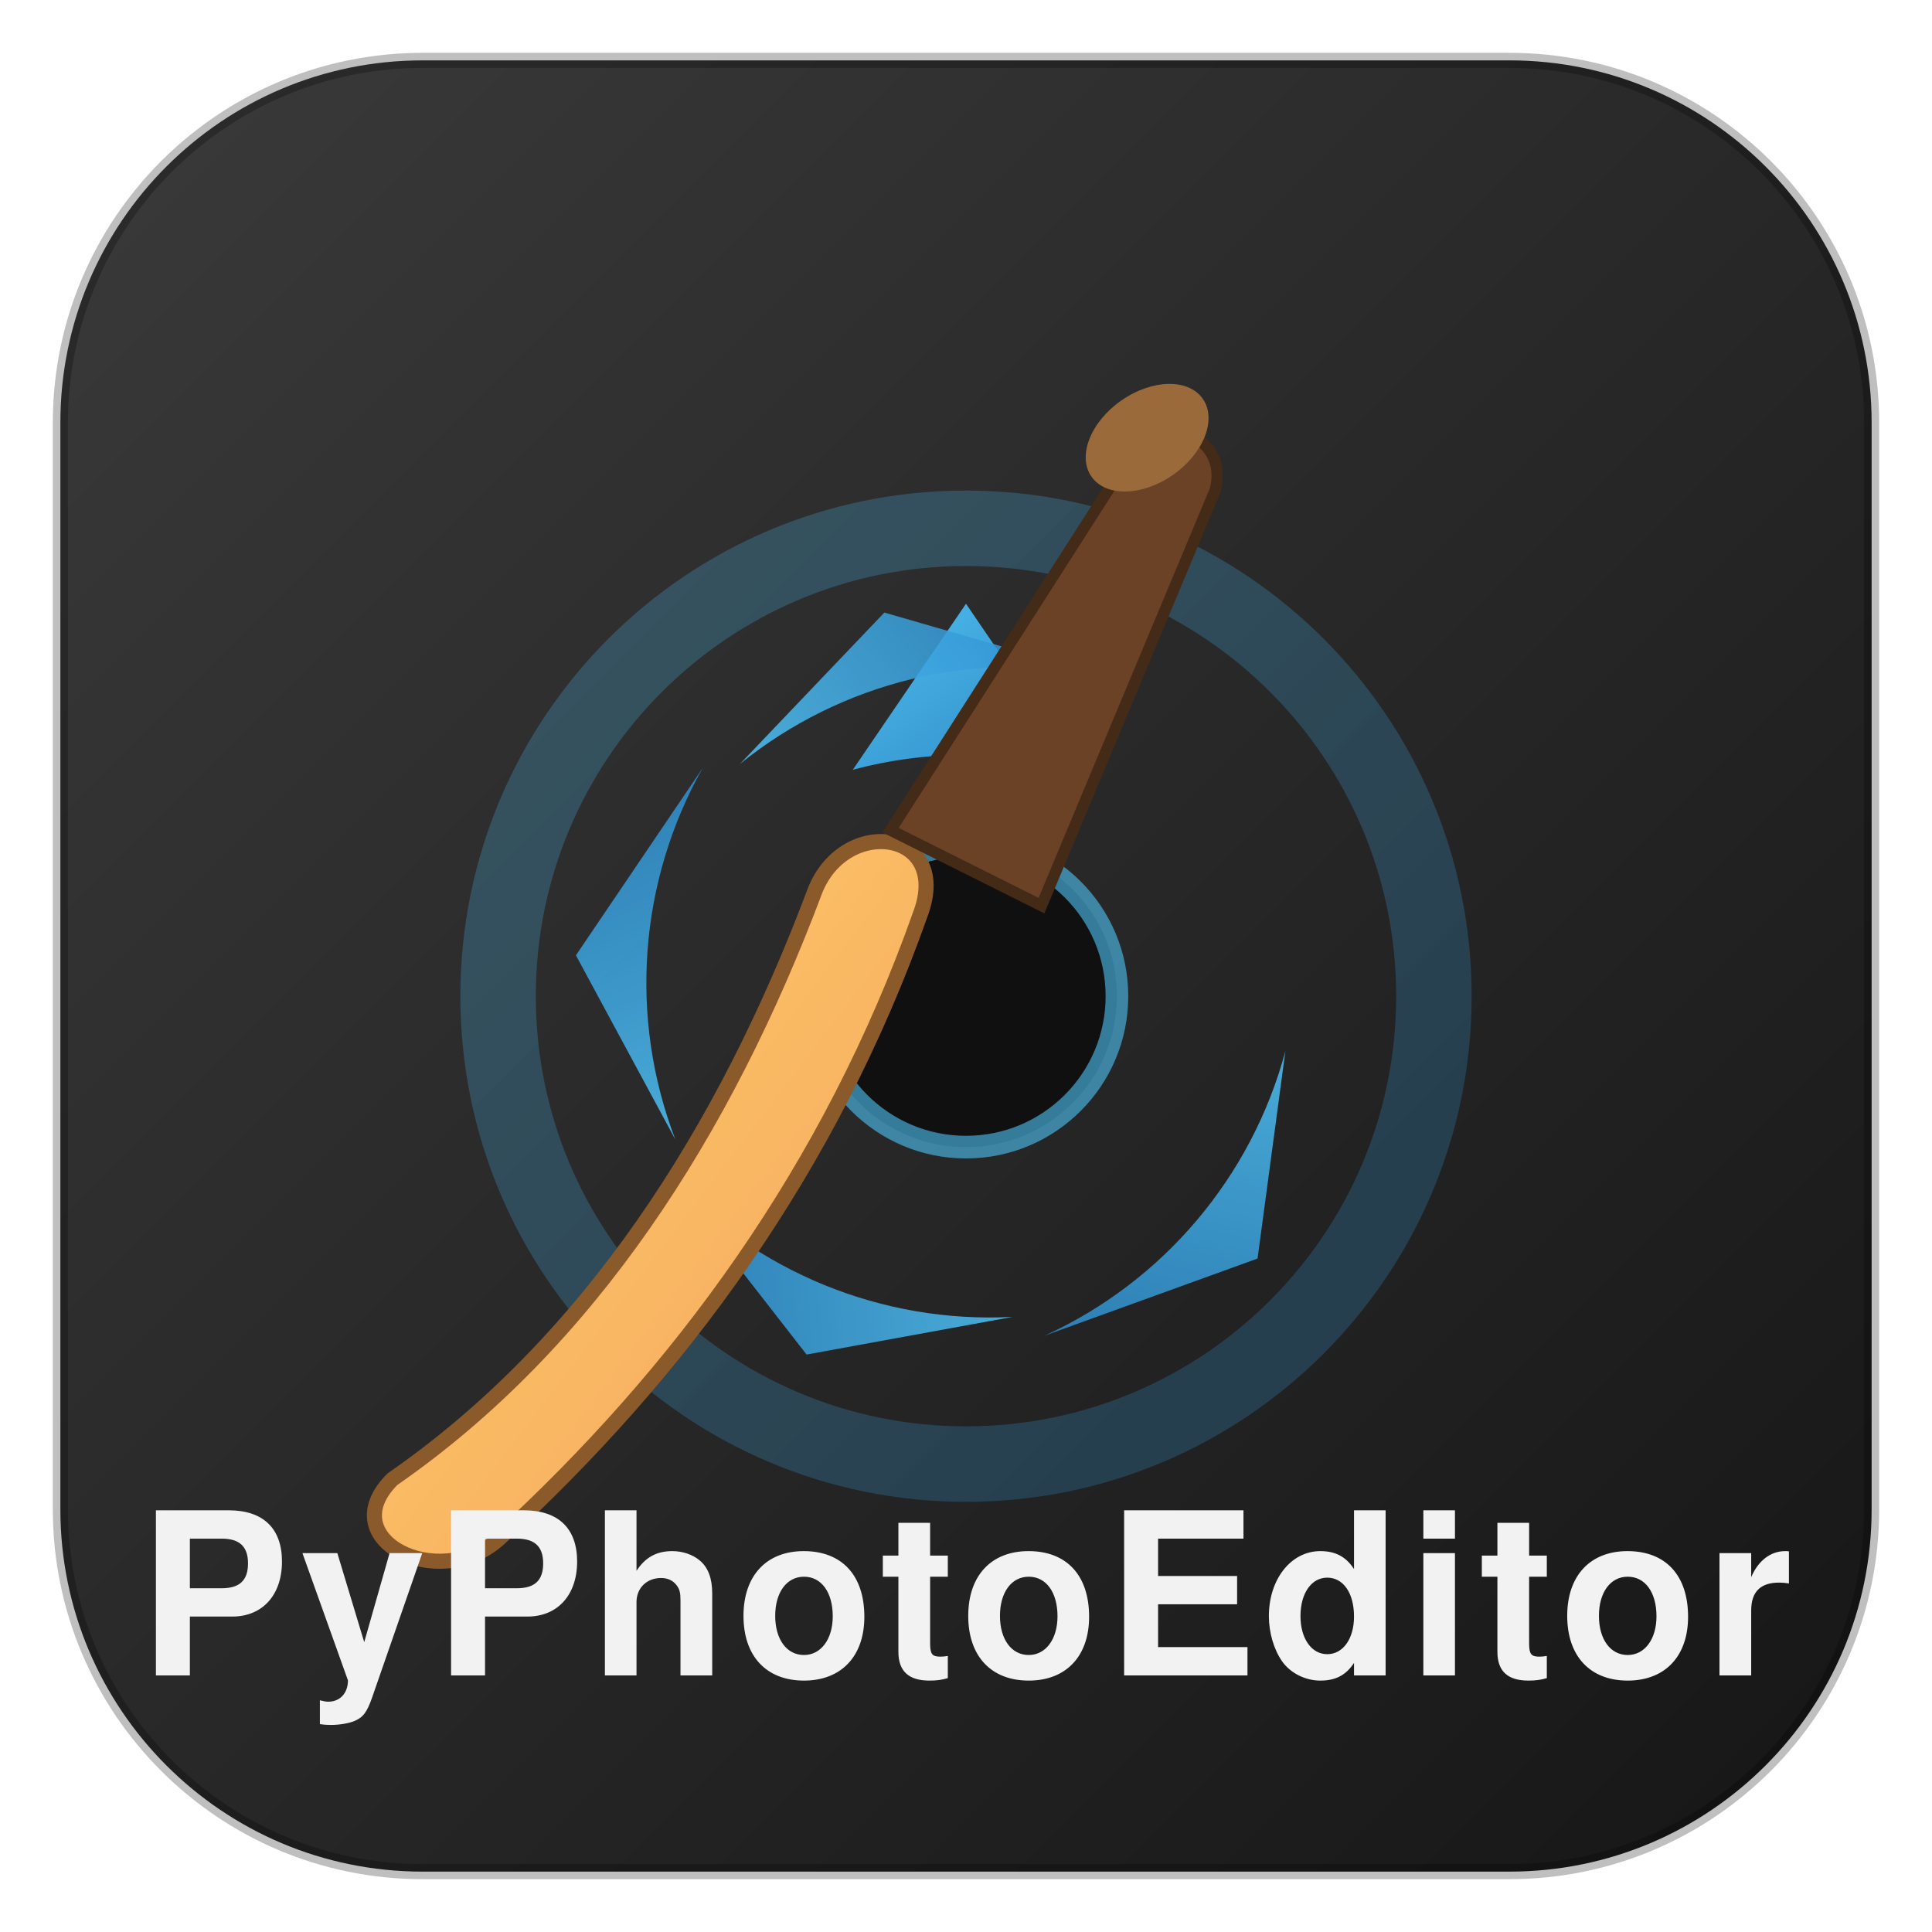
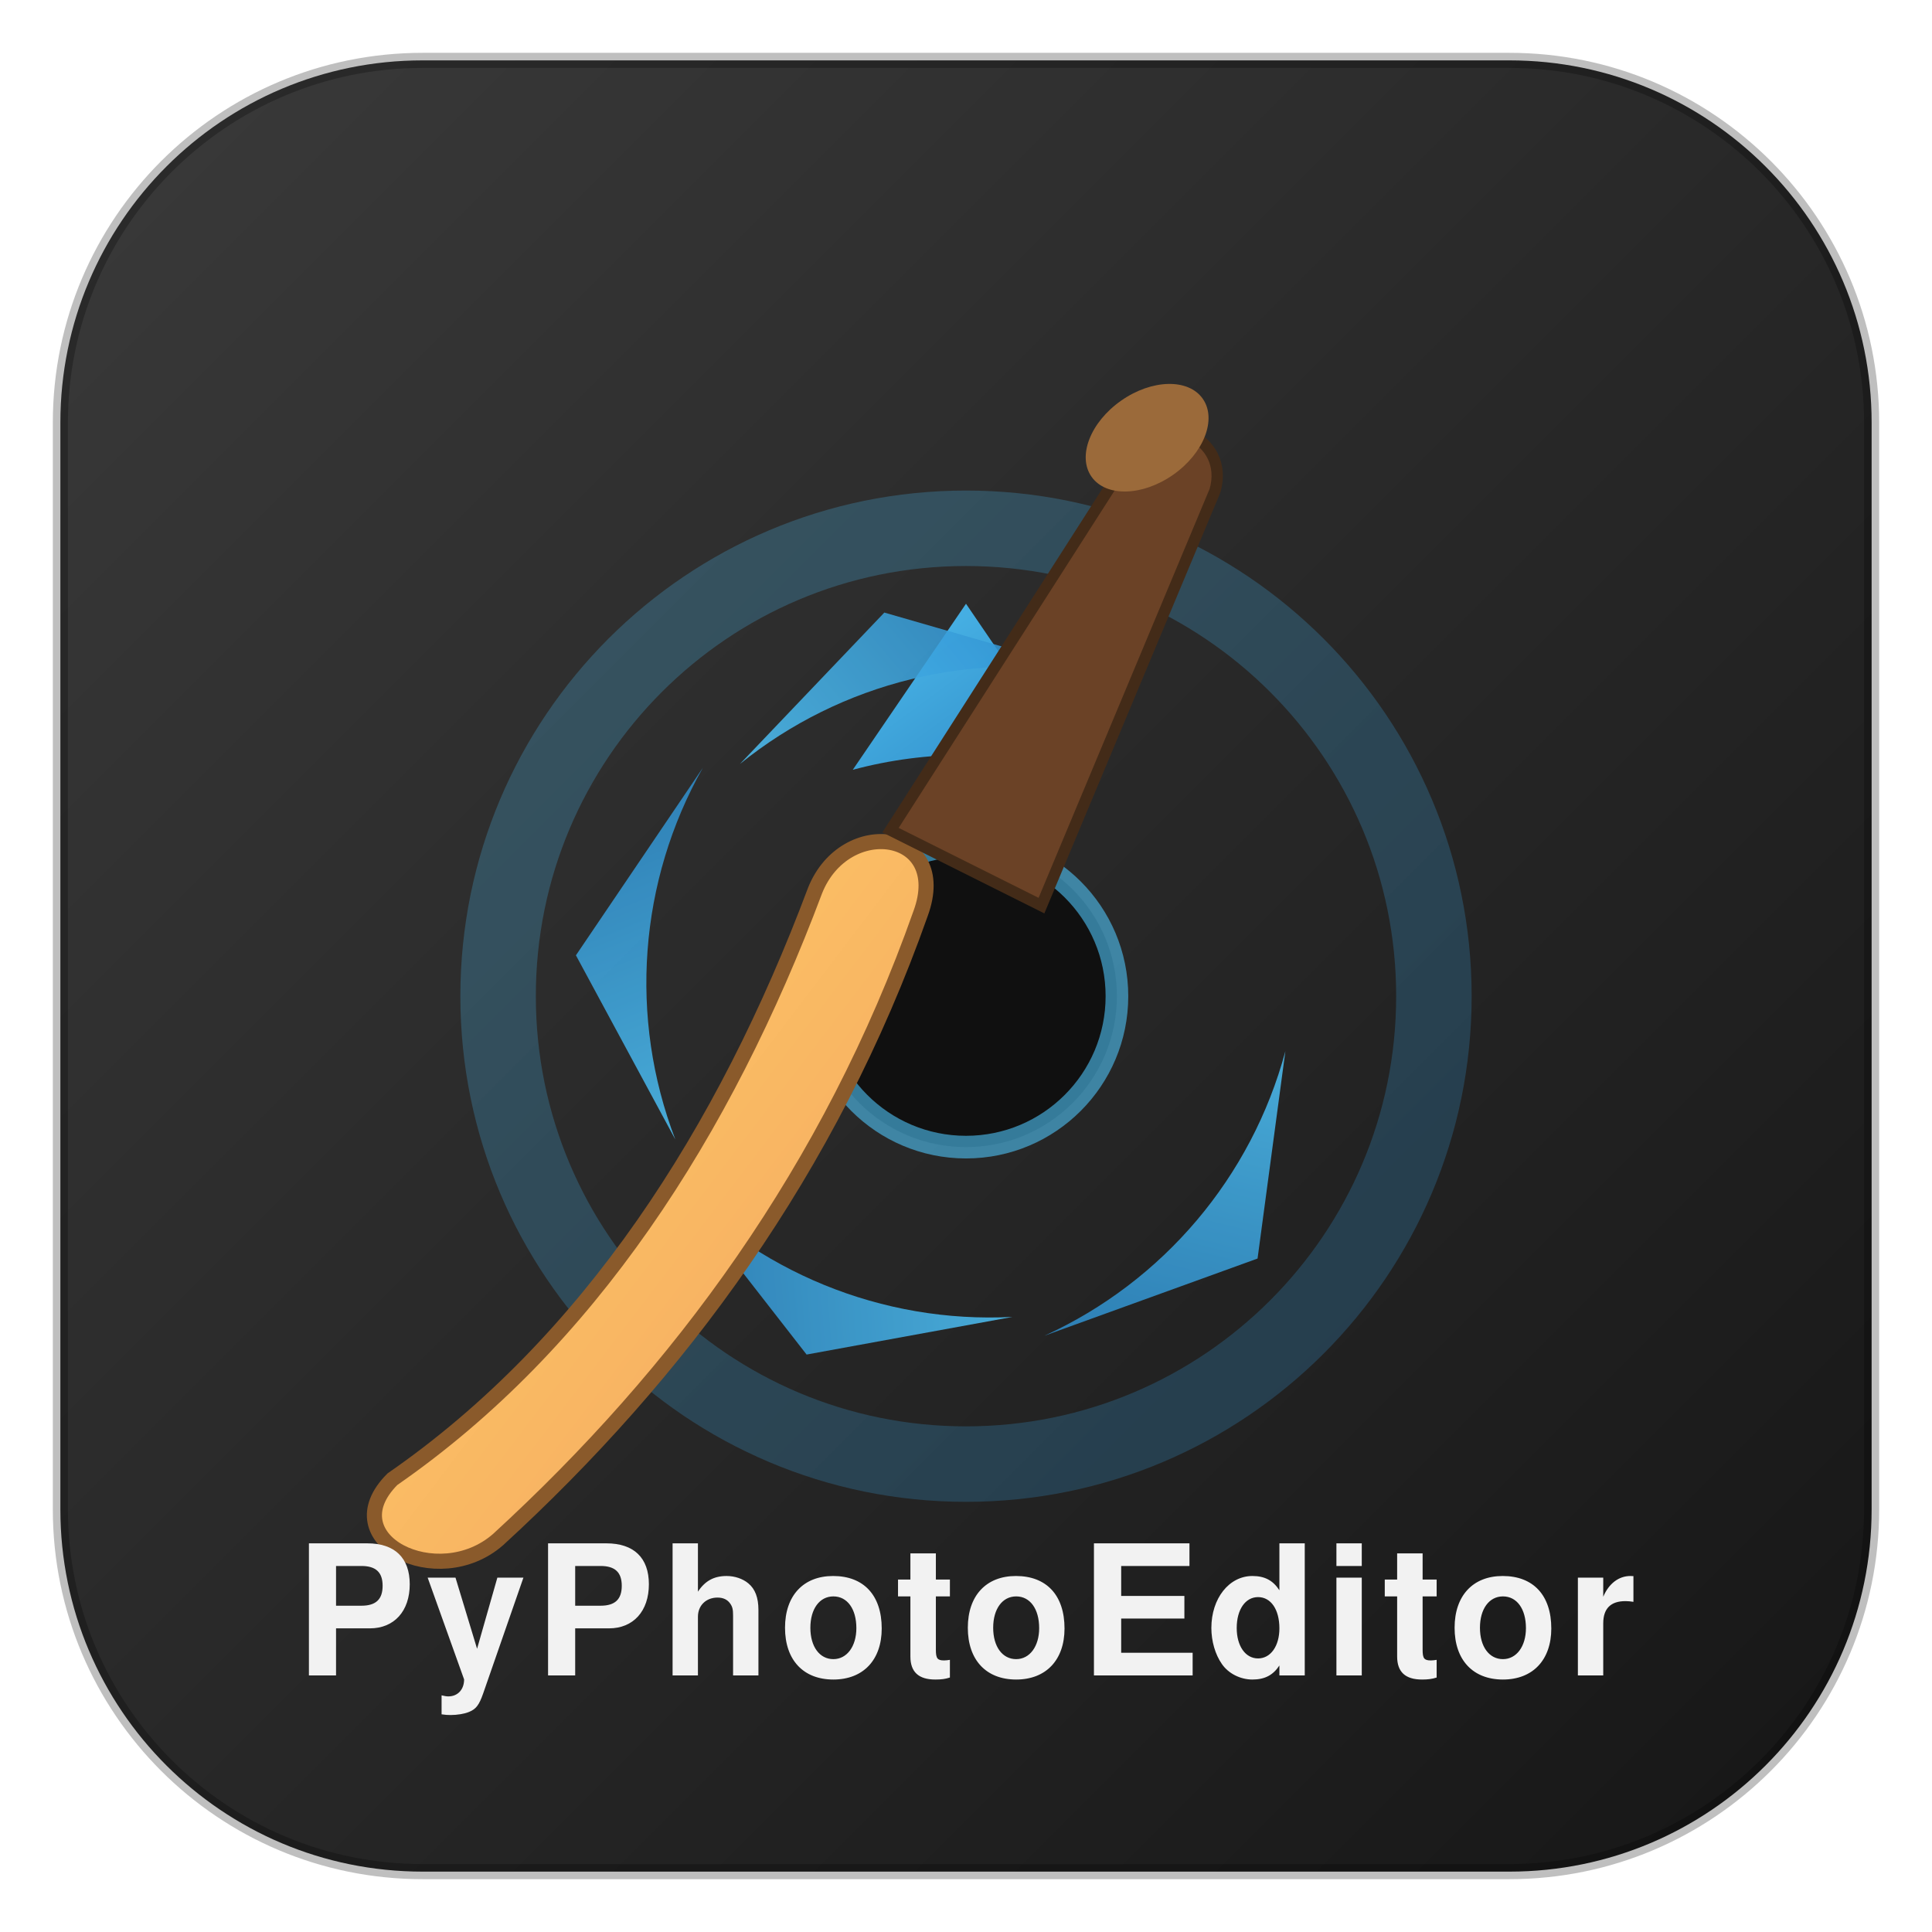
<svg xmlns="http://www.w3.org/2000/svg" viewBox="0 0 256 256" width="256" height="256">
  <defs>
    <linearGradient id="bgGrad" x1="0%" y1="0%" x2="100%" y2="100%">
      <stop offset="0%" stop-color="#3a3a3a" />
      <stop offset="100%" stop-color="#161616" />
    </linearGradient>
    <linearGradient id="apertureGrad" x1="0%" y1="0%" x2="100%" y2="100%">
      <stop offset="0%" stop-color="#4fc3f7" />
      <stop offset="100%" stop-color="#2f8fce" />
    </linearGradient>
    <linearGradient id="brushGrad" x1="0%" y1="0%" x2="100%" y2="100%">
      <stop offset="0%" stop-color="#ffd166" />
      <stop offset="100%" stop-color="#f4a261" />
    </linearGradient>
  </defs>
  <rect x="8" y="8" width="240" height="240" rx="48" fill="url(#bgGrad)" />
  <rect x="8" y="8" width="240" height="240" rx="48" fill="none" stroke="#000" stroke-opacity="0.25" stroke-width="2" />
  <g transform="translate(128,132)">
    <circle r="62" fill="none" stroke="url(#apertureGrad)" stroke-width="10" opacity="0.25" />
    <g fill="url(#apertureGrad)">
      <path d="M0,-52 L15,-30 A58,58 0 0 0 -15,-30 Z" opacity="0.95" />
      <path d="M45,-26 L46,4 A58,58 0 0 0 20,-38 Z" opacity="0.85" transform="rotate(72)" />
      <path d="M45,-26 L46,4 A58,58 0 0 0 20,-38 Z" opacity="0.85" transform="rotate(144)" />
      <path d="M45,-26 L46,4 A58,58 0 0 0 20,-38 Z" opacity="0.85" transform="rotate(216)" />
      <path d="M45,-26 L46,4 A58,58 0 0 0 20,-38 Z" opacity="0.85" transform="rotate(288)" />
    </g>
    <circle r="20" fill="#101010" />
    <circle r="20" fill="none" stroke="#4fc3f7" stroke-width="3" opacity="0.6" />
  </g>
  <g transform="translate(0,0)">
    <path d="M52,196 C78,178 96,150 108,118 C112,108 126,110 122,121              C110,155 90,182 66,204 C58,211 44,204 52,196 Z" fill="url(#brushGrad)" stroke="#8a5a2b" stroke-width="2" />
    <path d="M118,110 L150,60 C154,54 163,58 161,65 L138,120 Z" fill="#6b4226" stroke="#432b18" stroke-width="1.5" />
    <ellipse cx="152" cy="58" rx="9" ry="6" fill="#9b6a3a" transform="rotate(-35 152 58)" />
  </g>
  <g transform="translate(128,222)">
-     <text x="0" y="0" text-anchor="middle" font-family="'Segoe UI', Helvetica, Arial, sans-serif" font-size="30" font-weight="700" fill="#f2f2f2" letter-spacing="1">PyPhotoEditor</text>
+     <text x="0" y="0" text-anchor="middle" font-family="'Segoe UI', Helvetica, Arial, sans-serif" font-size="24" font-weight="700" fill="#f2f2f2" letter-spacing="1">PyPhotoEditor</text>
  </g>
</svg>
